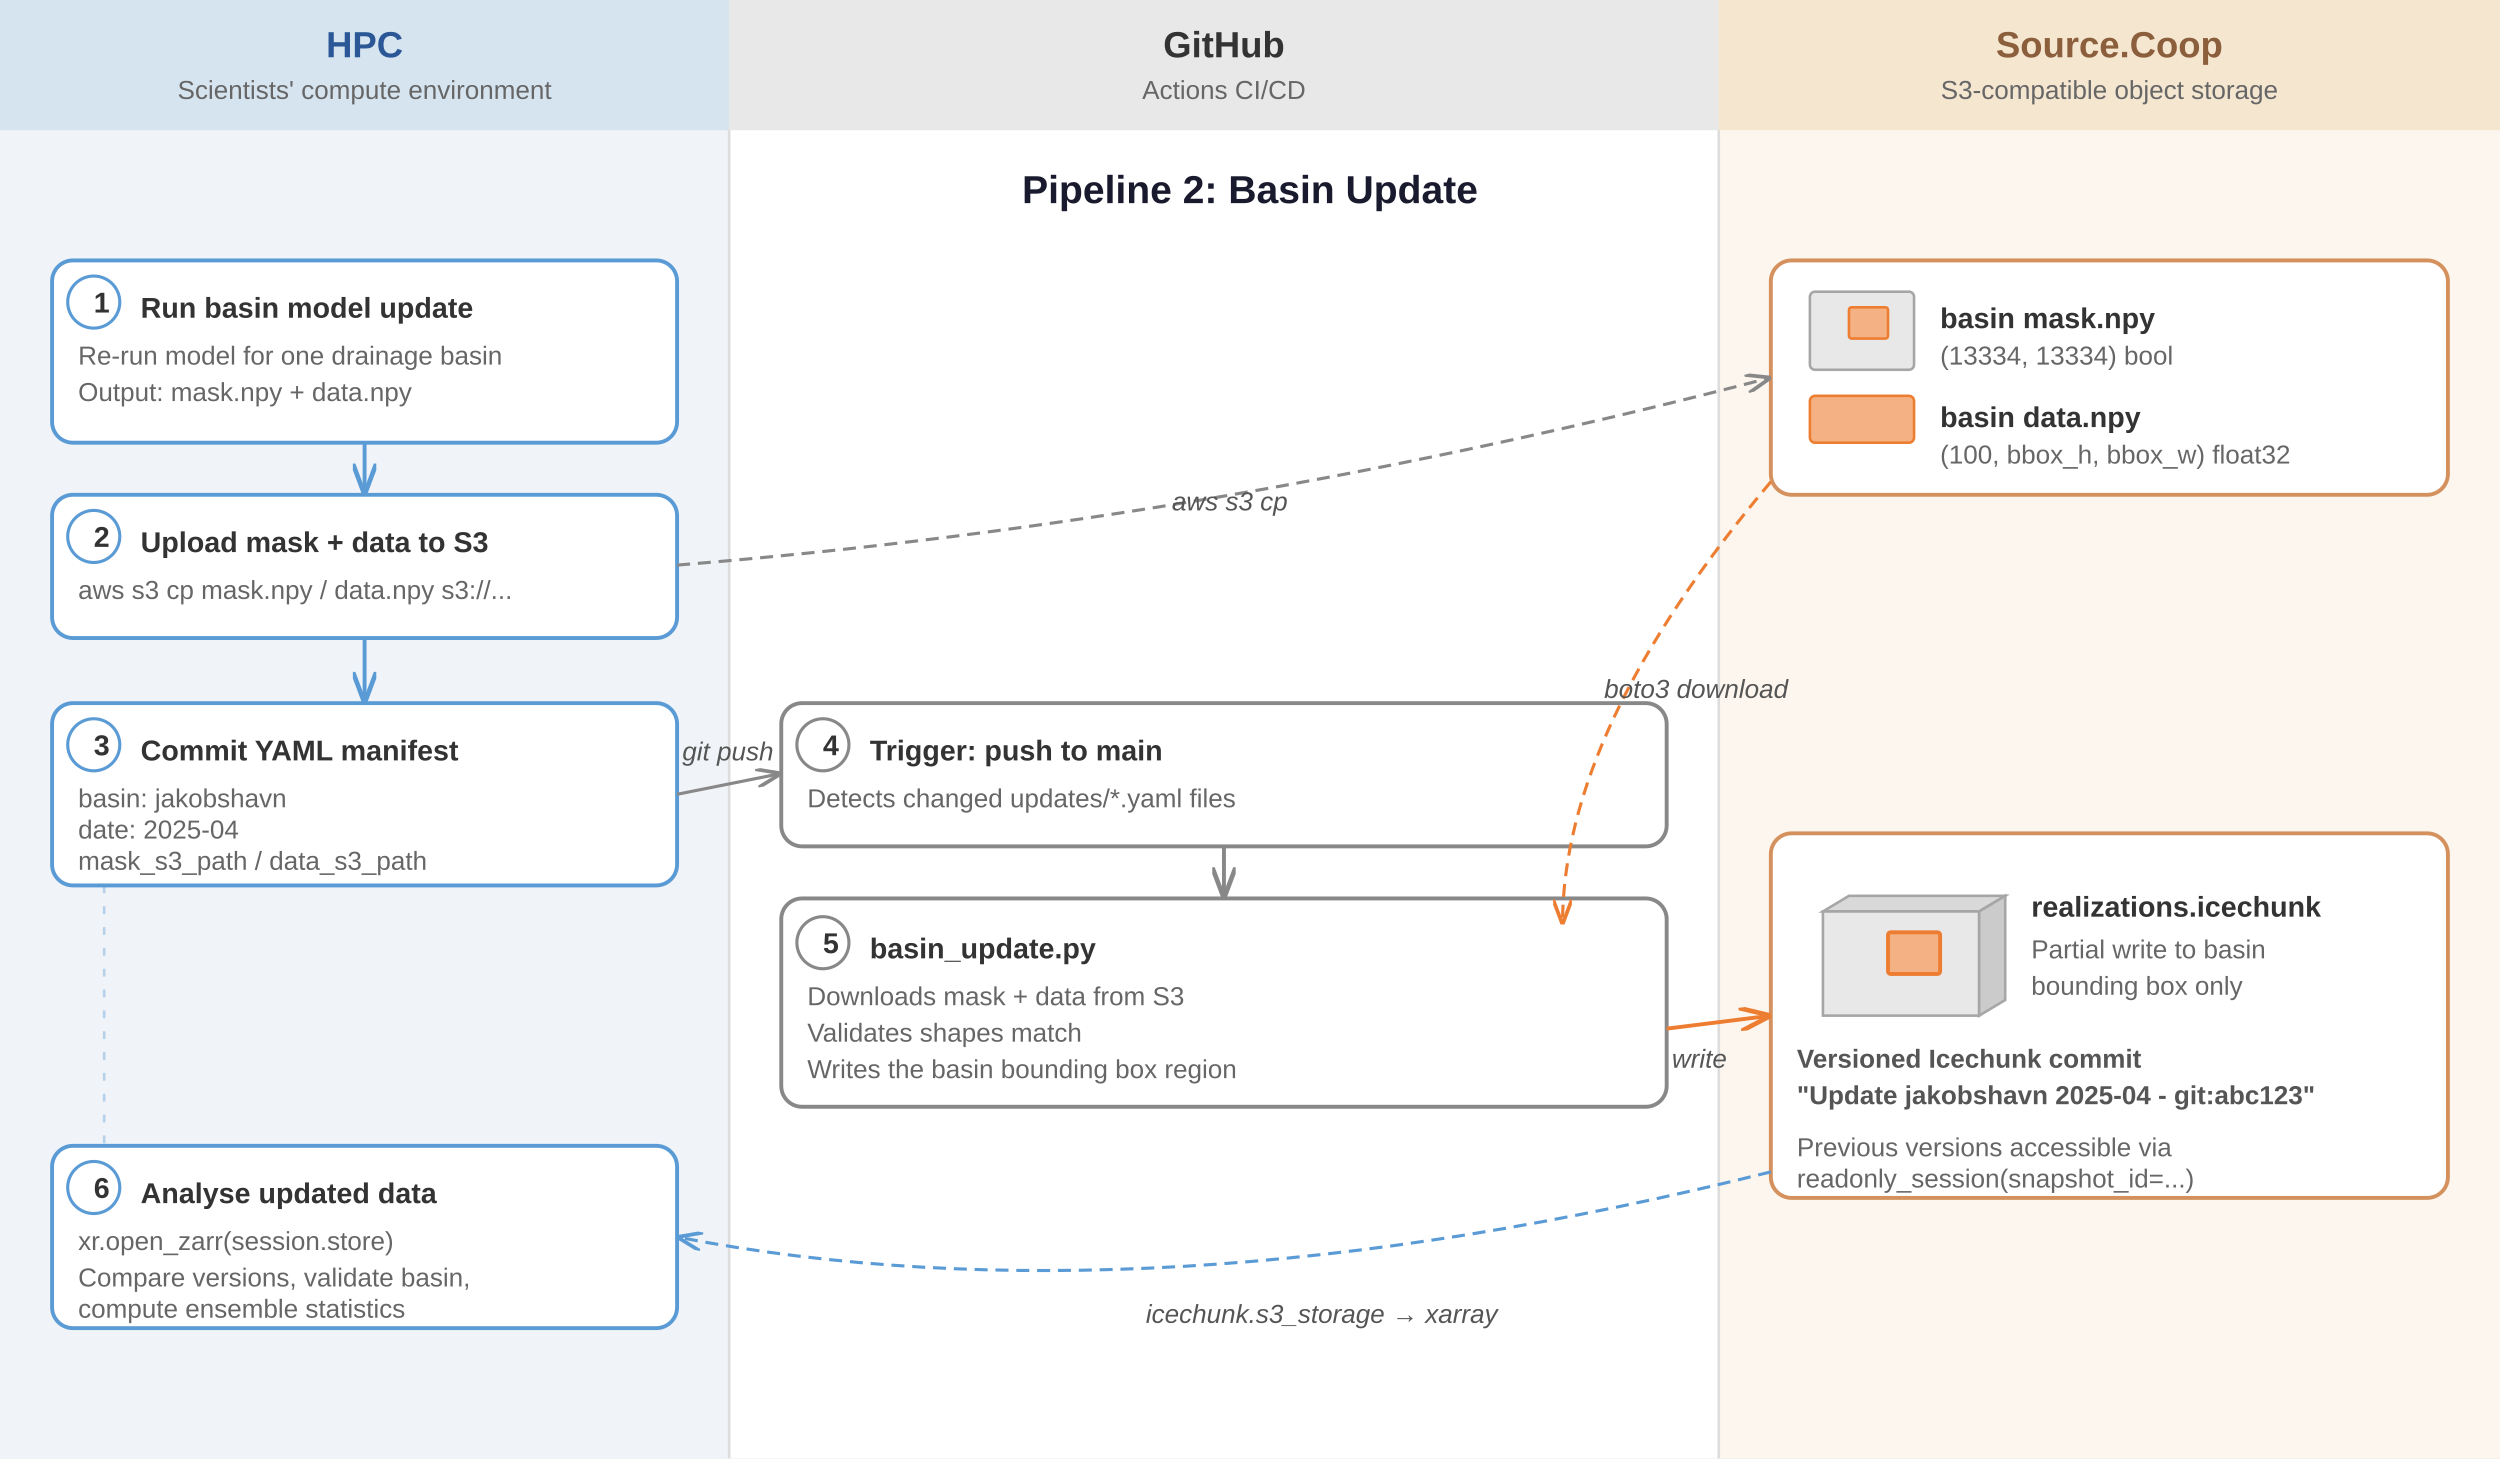
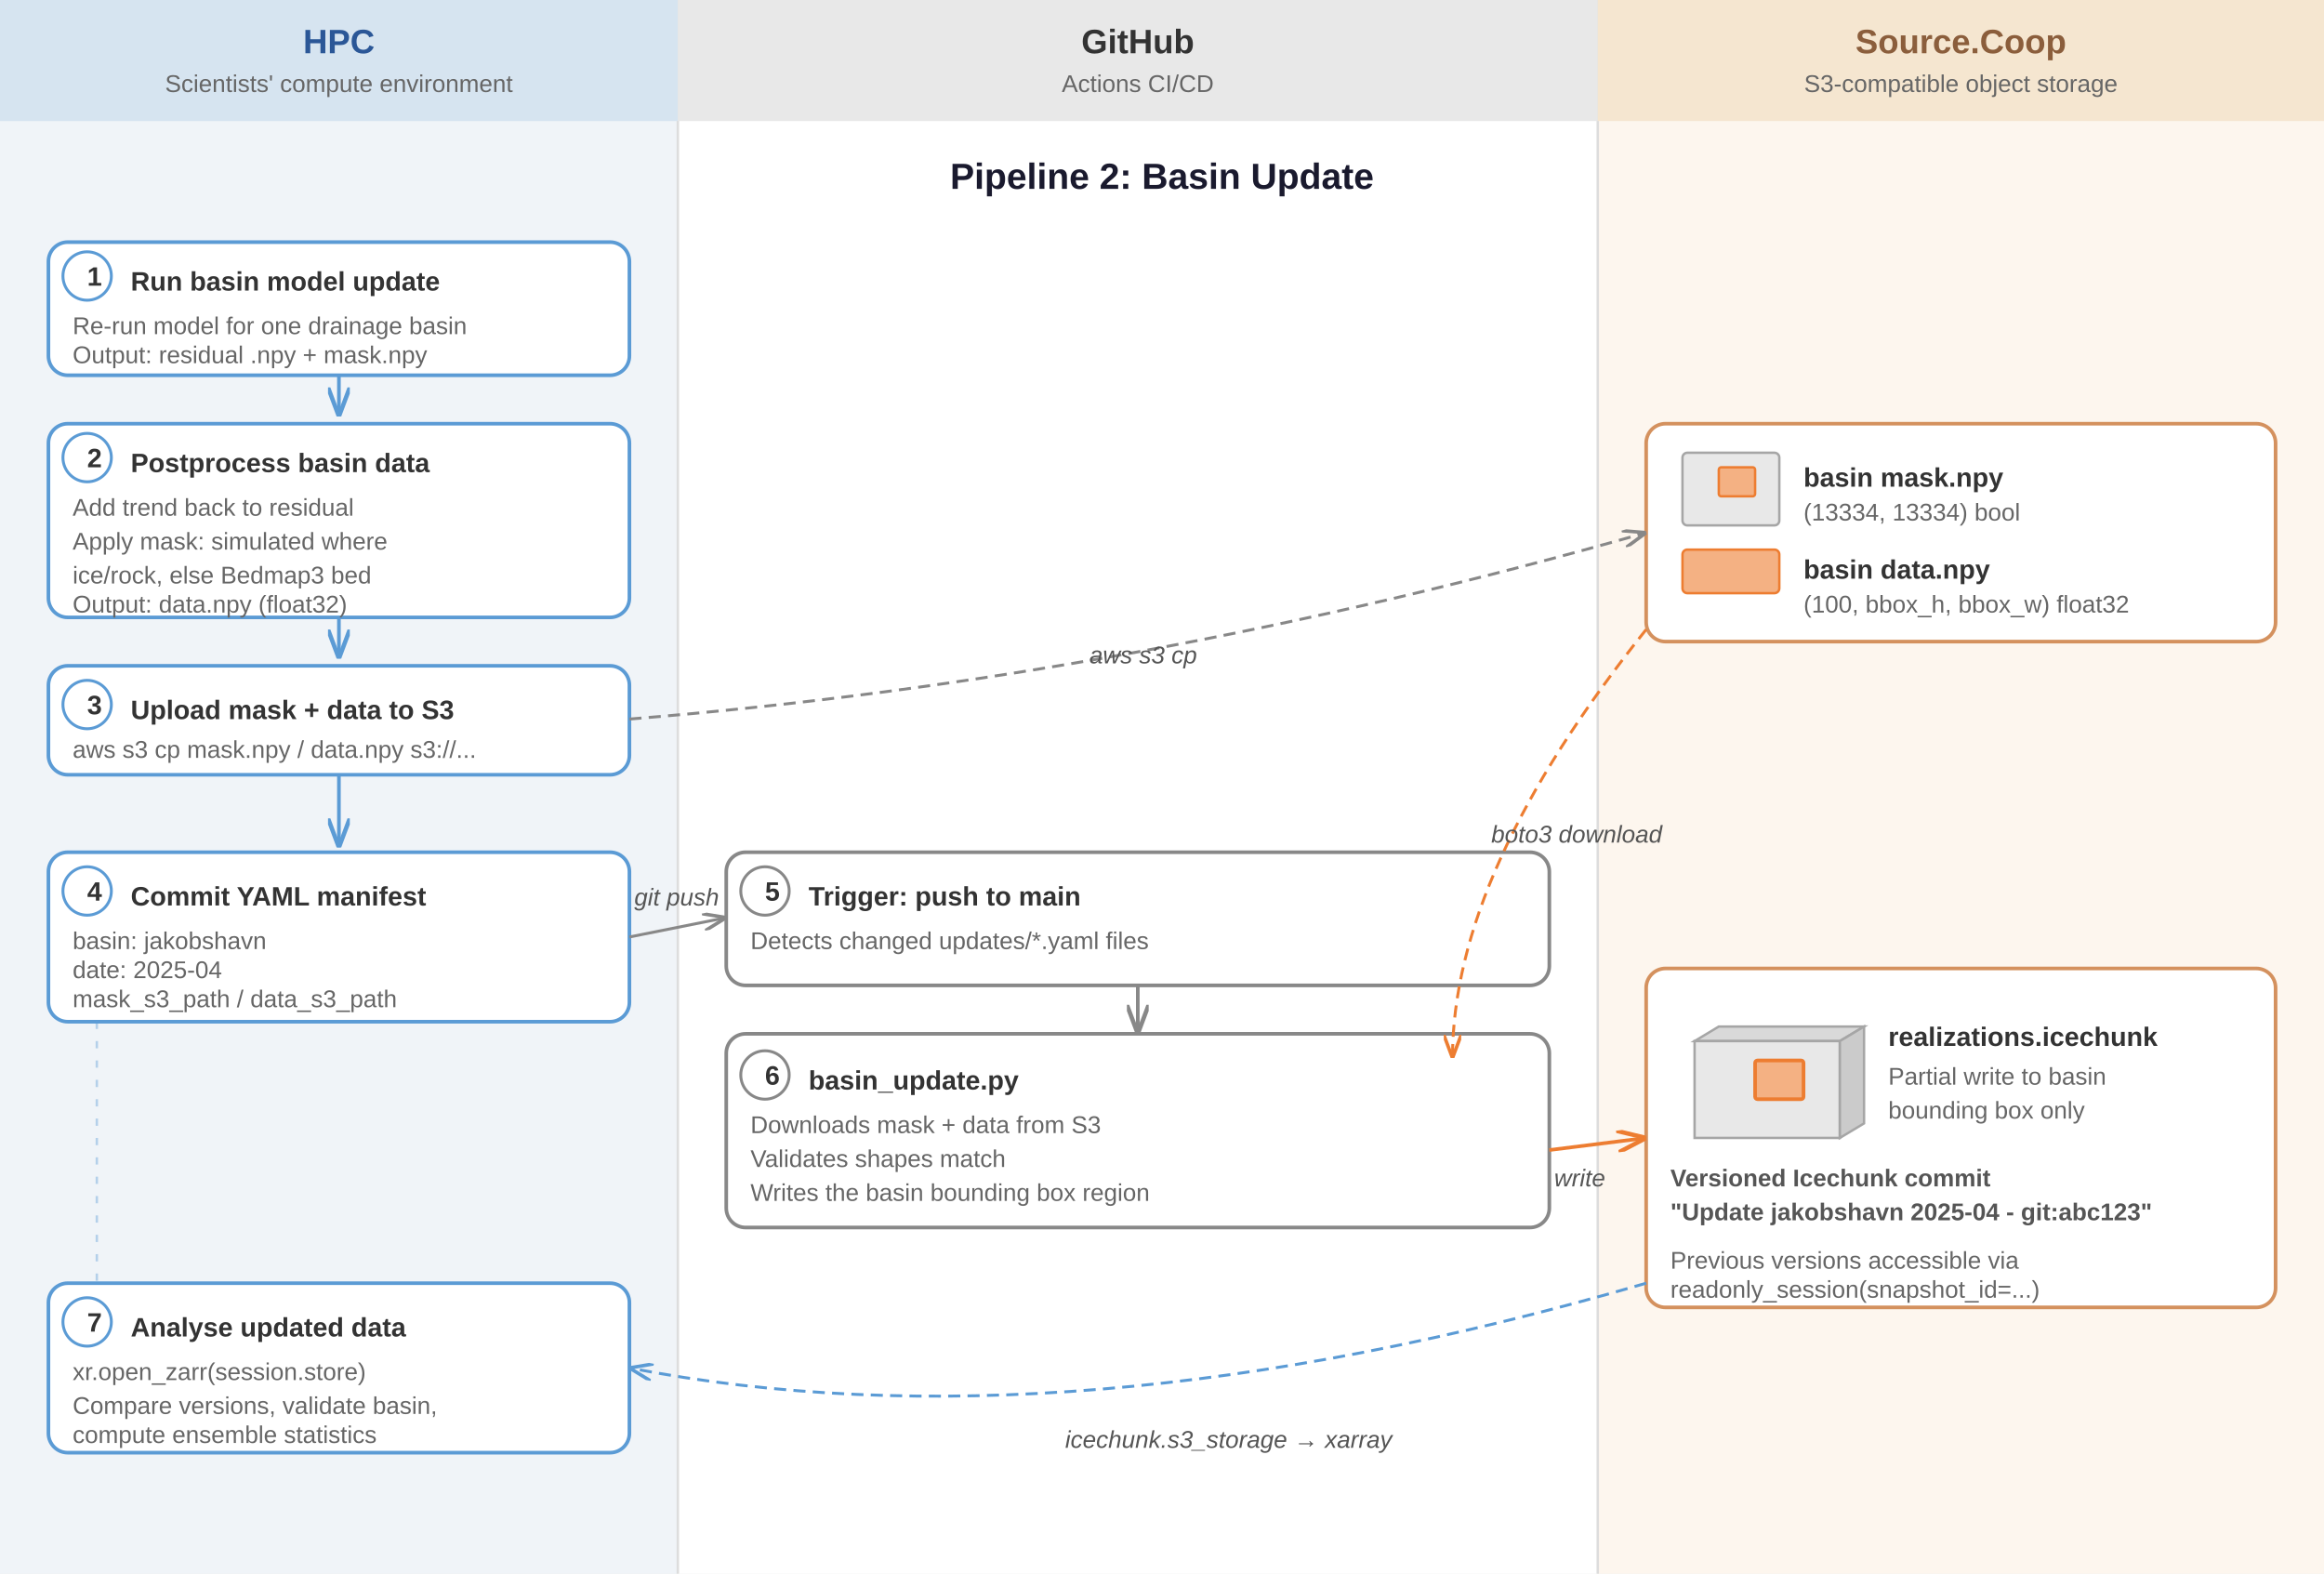
- <svg xmlns="http://www.w3.org/2000/svg" width="960" height="560" viewBox="0 0 960 560">
+ <svg xmlns="http://www.w3.org/2000/svg" width="960" height="650" viewBox="0 0 960 650">
  <style>
    text { font-family: -apple-system, 'Helvetica Neue', Arial, sans-serif; }
    .env-label { font-size: 14px; font-weight: 700; }
    .env-sub { font-size: 10px; fill: #666; }
    .step-bold { font-size: 11px; fill: #333; font-weight: 600; }
    .detail { font-size: 10px; fill: #666; }
    .dim { font-size: 10px; fill: #555; font-weight: 600; }
    .arrow-label { font-size: 10px; fill: #555; font-style: italic; }
  </style>
  <defs>
    <marker id="arr4" markerWidth="8" markerHeight="6" refX="8" refY="3" orient="auto">
      <path d="M0,0 L8,3 L0,6" fill="none" stroke="#888" stroke-width="1.2" />
    </marker>
    <marker id="arr4-blue" markerWidth="8" markerHeight="6" refX="8" refY="3" orient="auto">
      <path d="M0,0 L8,3 L0,6" fill="none" stroke="#5B9BD5" stroke-width="1.2" />
    </marker>
    <marker id="arr4-orange" markerWidth="8" markerHeight="6" refX="8" refY="3" orient="auto">
      <path d="M0,0 L8,3 L0,6" fill="none" stroke="#ED7D31" stroke-width="1.2" />
    </marker>
  </defs>
-   <rect x="0" y="0" width="280" height="560" fill="#F0F4F8" />
-   <rect x="280" y="0" width="380" height="560" fill="#FFFFFF" />
-   <rect x="660" y="0" width="300" height="560" fill="#FDF6EE" />
-   <line x1="280" y1="0" x2="280" y2="560" stroke="#ddd" stroke-width="1" />
-   <line x1="660" y1="0" x2="660" y2="560" stroke="#ddd" stroke-width="1" />
+   <rect x="0" y="0" width="280" height="650" fill="#F0F4F8" />
+   <rect x="280" y="0" width="380" height="650" fill="#FFFFFF" />
+   <rect x="660" y="0" width="300" height="650" fill="#FDF6EE" />
+   <line x1="280" y1="0" x2="280" y2="650" stroke="#ddd" stroke-width="1" />
+   <line x1="660" y1="0" x2="660" y2="650" stroke="#ddd" stroke-width="1" />
  <rect x="0" y="0" width="280" height="50" fill="#D6E4F0" />
  <text x="140" y="22" text-anchor="middle" class="env-label" fill="#2B5797">HPC</text>
  <text x="140" y="38" text-anchor="middle" class="env-sub">Scientists' compute environment</text>
  <rect x="280" y="0" width="380" height="50" fill="#E8E8E8" />
  <text x="470" y="22" text-anchor="middle" class="env-label" fill="#333">GitHub</text>
  <text x="470" y="38" text-anchor="middle" class="env-sub">Actions CI/CD</text>
  <rect x="660" y="0" width="300" height="50" fill="#F5E6D0" />
  <text x="810" y="22" text-anchor="middle" class="env-label" fill="#8B5E3C">Source.Coop</text>
  <text x="810" y="38" text-anchor="middle" class="env-sub">S3-compatible object storage</text>
  <text x="480" y="78" text-anchor="middle" font-size="15" font-weight="700" fill="#1a1a2e" font-family="-apple-system, 'Helvetica Neue', Arial, sans-serif">Pipeline 2: Basin Update</text>
-   <rect x="20" y="100" width="240" height="70" rx="8" fill="#fff" stroke="#5B9BD5" stroke-width="1.5" />
-   <text x="36" y="120" class="step-bold" fill="#2B5797">1</text>
-   <circle cx="36" cy="116" r="10" fill="none" stroke="#5B9BD5" stroke-width="1.2" />
-   <text x="54" y="122" class="step-bold">Run basin model update</text>
-   <text x="30" y="140" class="detail">Re-run model for one drainage basin</text>
-   <text x="30" y="154" class="detail">Output: mask.npy + data.npy</text>
-   <rect x="20" y="190" width="240" height="55" rx="8" fill="#fff" stroke="#5B9BD5" stroke-width="1.5" />
-   <text x="36" y="210" class="step-bold" fill="#2B5797">2</text>
-   <circle cx="36" cy="206" r="10" fill="none" stroke="#5B9BD5" stroke-width="1.2" />
-   <text x="54" y="212" class="step-bold">Upload mask + data to S3</text>
-   <text x="30" y="230" class="detail">aws s3 cp mask.npy / data.npy s3://...</text>
-   <line x1="140" y1="170" x2="140" y2="190" stroke="#5B9BD5" stroke-width="1.5" marker-end="url(#arr4-blue)" />
-   <rect x="680" y="100" width="260" height="90" rx="8" fill="#fff" stroke="#D4915E" stroke-width="1.5" />
-   <rect x="695" y="112" width="40" height="30" rx="2" fill="#E8E8E8" stroke="#A6A6A6" stroke-width="1" />
-   <rect x="710" y="118" width="15" height="12" rx="1" fill="#F4B183" stroke="#ED7D31" stroke-width="1" />
-   <text x="745" y="126" class="step-bold">basin mask.npy</text>
-   <text x="745" y="140" class="detail">(13334, 13334) bool</text>
-   <rect x="695" y="152" width="40" height="18" rx="2" fill="#F4B183" stroke="#ED7D31" stroke-width="1" />
-   <text x="745" y="164" class="step-bold">basin data.npy</text>
-   <text x="745" y="178" class="detail">(100, bbox_h, bbox_w) float32</text>
-   <path d="M260,217 Q470,200 680,145" fill="none" stroke="#888" stroke-width="1.2" stroke-dasharray="5,3" marker-end="url(#arr4)" />
-   <text x="450" y="196" class="arrow-label">aws s3 cp</text>
-   <rect x="20" y="270" width="240" height="70" rx="8" fill="#fff" stroke="#5B9BD5" stroke-width="1.5" />
-   <text x="36" y="290" class="step-bold" fill="#2B5797">3</text>
-   <circle cx="36" cy="286" r="10" fill="none" stroke="#5B9BD5" stroke-width="1.2" />
-   <text x="54" y="292" class="step-bold">Commit YAML manifest</text>
-   <text x="30" y="310" class="detail">basin: jakobshavn</text>
-   <text x="30" y="322" class="detail">date: 2025-04</text>
-   <text x="30" y="334" class="detail">mask_s3_path / data_s3_path</text>
-   <line x1="140" y1="245" x2="140" y2="270" stroke="#5B9BD5" stroke-width="1.5" marker-end="url(#arr4-blue)" />
-   <rect x="300" y="270" width="340" height="55" rx="8" fill="#fff" stroke="#888" stroke-width="1.5" />
-   <text x="316" y="290" class="step-bold" fill="#333">4</text>
-   <circle cx="316" cy="286" r="10" fill="none" stroke="#888" stroke-width="1.2" />
-   <text x="334" y="292" class="step-bold">Trigger: push to main</text>
-   <text x="310" y="310" class="detail">Detects changed updates/*.yaml files</text>
-   <path d="M260,305 L300,297" fill="none" stroke="#888" stroke-width="1.2" marker-end="url(#arr4)" />
-   <text x="262" y="292" class="arrow-label">git push</text>
-   <rect x="300" y="345" width="340" height="80" rx="8" fill="#fff" stroke="#888" stroke-width="1.5" />
-   <text x="316" y="366" class="step-bold" fill="#333">5</text>
-   <circle cx="316" cy="362" r="10" fill="none" stroke="#888" stroke-width="1.2" />
-   <text x="334" y="368" class="step-bold">basin_update.py</text>
-   <text x="310" y="386" class="detail">Downloads mask + data from S3</text>
-   <text x="310" y="400" class="detail">Validates shapes match</text>
-   <text x="310" y="414" class="detail">Writes the basin bounding box region</text>
-   <line x1="470" y1="325" x2="470" y2="345" stroke="#888" stroke-width="1.5" marker-end="url(#arr4)" />
-   <path d="M680,185 Q600,280 600,355" fill="none" stroke="#ED7D31" stroke-width="1.2" stroke-dasharray="5,3" marker-end="url(#arr4-orange)" />
-   <text x="616" y="268" class="arrow-label">boto3 download</text>
-   <rect x="680" y="320" width="260" height="140" rx="8" fill="#fff" stroke="#D4915E" stroke-width="1.5" />
-   <polygon points="700,350 760,350 770,344 710,344" fill="#D9D9D9" stroke="#A6A6A6" stroke-width="1" />
-   <polygon points="700,350 760,350 760,390 700,390" fill="#E8E8E8" stroke="#A6A6A6" stroke-width="1" />
-   <polygon points="760,350 770,344 770,384 760,390" fill="#CBCBCB" stroke="#A6A6A6" stroke-width="1" />
-   <rect x="725" y="358" width="20" height="16" fill="#F4B183" stroke="#ED7D31" stroke-width="1.5" rx="1" />
-   <text x="780" y="352" class="step-bold">realizations.icechunk</text>
-   <text x="780" y="368" class="detail">Partial write to basin</text>
-   <text x="780" y="382" class="detail">bounding box only</text>
-   <text x="690" y="410" class="dim">Versioned Icechunk commit</text>
-   <text x="690" y="424" class="dim">"Update jakobshavn 2025-04 - git:abc123"</text>
-   <text x="690" y="444" class="detail">Previous versions accessible via</text>
-   <text x="690" y="456" class="detail">readonly_session(snapshot_id=...)</text>
-   <path d="M640,395 L680,390" fill="none" stroke="#ED7D31" stroke-width="1.5" marker-end="url(#arr4-orange)" />
-   <text x="642" y="410" class="arrow-label">write</text>
-   <rect x="20" y="440" width="240" height="70" rx="8" fill="#fff" stroke="#5B9BD5" stroke-width="1.5" />
-   <text x="36" y="460" class="step-bold" fill="#2B5797">6</text>
-   <circle cx="36" cy="456" r="10" fill="none" stroke="#5B9BD5" stroke-width="1.2" />
-   <text x="54" y="462" class="step-bold">Analyse updated data</text>
-   <text x="30" y="480" class="detail">xr.open_zarr(session.store)</text>
-   <text x="30" y="494" class="detail">Compare versions, validate basin,</text>
-   <text x="30" y="506" class="detail">compute ensemble statistics</text>
-   <path d="M680,450 Q440,510 260,475" fill="none" stroke="#5B9BD5" stroke-width="1.2" stroke-dasharray="5,3" marker-end="url(#arr4-blue)" />
-   <text x="440" y="508" class="arrow-label">icechunk.s3_storage → xarray</text>
-   <line x1="40" y1="340" x2="40" y2="440" stroke="#5B9BD5" stroke-width="1" stroke-dasharray="3,5" opacity="0.4" />
+   <rect x="20" y="100" width="240" height="55" rx="8" fill="#fff" stroke="#5B9BD5" stroke-width="1.5" />
+   <text x="36" y="118" class="step-bold" fill="#2B5797">1</text>
+   <circle cx="36" cy="114" r="10" fill="none" stroke="#5B9BD5" stroke-width="1.2" />
+   <text x="54" y="120" class="step-bold">Run basin model update</text>
+   <text x="30" y="138" class="detail">Re-run model for one drainage basin</text>
+   <text x="30" y="150" class="detail">Output: residual .npy + mask.npy</text>
+   <line x1="140" y1="155" x2="140" y2="172" stroke="#5B9BD5" stroke-width="1.5" marker-end="url(#arr4-blue)" />
+   <rect x="20" y="175" width="240" height="80" rx="8" fill="#fff" stroke="#5B9BD5" stroke-width="1.5" />
+   <text x="36" y="193" class="step-bold" fill="#2B5797">2</text>
+   <circle cx="36" cy="189" r="10" fill="none" stroke="#5B9BD5" stroke-width="1.2" />
+   <text x="54" y="195" class="step-bold">Postprocess basin data</text>
+   <text x="30" y="213" class="detail">Add trend back to residual</text>
+   <text x="30" y="227" class="detail">Apply mask: simulated where</text>
+   <text x="30" y="241" class="detail">ice/rock, else Bedmap3 bed</text>
+   <text x="30" y="253" class="detail">Output: data.npy (float32)</text>
+   <line x1="140" y1="255" x2="140" y2="272" stroke="#5B9BD5" stroke-width="1.5" marker-end="url(#arr4-blue)" />
+   <rect x="20" y="275" width="240" height="45" rx="8" fill="#fff" stroke="#5B9BD5" stroke-width="1.5" />
+   <text x="36" y="295" class="step-bold" fill="#2B5797">3</text>
+   <circle cx="36" cy="291" r="10" fill="none" stroke="#5B9BD5" stroke-width="1.2" />
+   <text x="54" y="297" class="step-bold">Upload mask + data to S3</text>
+   <text x="30" y="313" class="detail">aws s3 cp mask.npy / data.npy s3://...</text>
+   <rect x="680" y="175" width="260" height="90" rx="8" fill="#fff" stroke="#D4915E" stroke-width="1.5" />
+   <rect x="695" y="187" width="40" height="30" rx="2" fill="#E8E8E8" stroke="#A6A6A6" stroke-width="1" />
+   <rect x="710" y="193" width="15" height="12" rx="1" fill="#F4B183" stroke="#ED7D31" stroke-width="1" />
+   <text x="745" y="201" class="step-bold">basin mask.npy</text>
+   <text x="745" y="215" class="detail">(13334, 13334) bool</text>
+   <rect x="695" y="227" width="40" height="18" rx="2" fill="#F4B183" stroke="#ED7D31" stroke-width="1" />
+   <text x="745" y="239" class="step-bold">basin data.npy</text>
+   <text x="745" y="253" class="detail">(100, bbox_h, bbox_w) float32</text>
+   <path d="M260,297 Q470,280 680,220" fill="none" stroke="#888" stroke-width="1.2" stroke-dasharray="5,3" marker-end="url(#arr4)" />
+   <text x="450" y="274" class="arrow-label">aws s3 cp</text>
+   <line x1="140" y1="320" x2="140" y2="350" stroke="#5B9BD5" stroke-width="1.5" marker-end="url(#arr4-blue)" />
+   <rect x="20" y="352" width="240" height="70" rx="8" fill="#fff" stroke="#5B9BD5" stroke-width="1.5" />
+   <text x="36" y="372" class="step-bold" fill="#2B5797">4</text>
+   <circle cx="36" cy="368" r="10" fill="none" stroke="#5B9BD5" stroke-width="1.2" />
+   <text x="54" y="374" class="step-bold">Commit YAML manifest</text>
+   <text x="30" y="392" class="detail">basin: jakobshavn</text>
+   <text x="30" y="404" class="detail">date: 2025-04</text>
+   <text x="30" y="416" class="detail">mask_s3_path / data_s3_path</text>
+   <rect x="300" y="352" width="340" height="55" rx="8" fill="#fff" stroke="#888" stroke-width="1.5" />
+   <text x="316" y="372" class="step-bold" fill="#333">5</text>
+   <circle cx="316" cy="368" r="10" fill="none" stroke="#888" stroke-width="1.2" />
+   <text x="334" y="374" class="step-bold">Trigger: push to main</text>
+   <text x="310" y="392" class="detail">Detects changed updates/*.yaml files</text>
+   <path d="M260,387 L300,379" fill="none" stroke="#888" stroke-width="1.2" marker-end="url(#arr4)" />
+   <text x="262" y="374" class="arrow-label">git push</text>
+   <rect x="300" y="427" width="340" height="80" rx="8" fill="#fff" stroke="#888" stroke-width="1.5" />
+   <text x="316" y="448" class="step-bold" fill="#333">6</text>
+   <circle cx="316" cy="444" r="10" fill="none" stroke="#888" stroke-width="1.2" />
+   <text x="334" y="450" class="step-bold">basin_update.py</text>
+   <text x="310" y="468" class="detail">Downloads mask + data from S3</text>
+   <text x="310" y="482" class="detail">Validates shapes match</text>
+   <text x="310" y="496" class="detail">Writes the basin bounding box region</text>
+   <line x1="470" y1="407" x2="470" y2="427" stroke="#888" stroke-width="1.5" marker-end="url(#arr4)" />
+   <path d="M680,260 Q600,360 600,437" fill="none" stroke="#ED7D31" stroke-width="1.2" stroke-dasharray="5,3" marker-end="url(#arr4-orange)" />
+   <text x="616" y="348" class="arrow-label">boto3 download</text>
+   <rect x="680" y="400" width="260" height="140" rx="8" fill="#fff" stroke="#D4915E" stroke-width="1.5" />
+   <polygon points="700,430 760,430 770,424 710,424" fill="#D9D9D9" stroke="#A6A6A6" stroke-width="1" />
+   <polygon points="700,430 760,430 760,470 700,470" fill="#E8E8E8" stroke="#A6A6A6" stroke-width="1" />
+   <polygon points="760,430 770,424 770,464 760,470" fill="#CBCBCB" stroke="#A6A6A6" stroke-width="1" />
+   <rect x="725" y="438" width="20" height="16" fill="#F4B183" stroke="#ED7D31" stroke-width="1.5" rx="1" />
+   <text x="780" y="432" class="step-bold">realizations.icechunk</text>
+   <text x="780" y="448" class="detail">Partial write to basin</text>
+   <text x="780" y="462" class="detail">bounding box only</text>
+   <text x="690" y="490" class="dim">Versioned Icechunk commit</text>
+   <text x="690" y="504" class="dim">"Update jakobshavn 2025-04 - git:abc123"</text>
+   <text x="690" y="524" class="detail">Previous versions accessible via</text>
+   <text x="690" y="536" class="detail">readonly_session(snapshot_id=...)</text>
+   <path d="M640,475 L680,470" fill="none" stroke="#ED7D31" stroke-width="1.5" marker-end="url(#arr4-orange)" />
+   <text x="642" y="490" class="arrow-label">write</text>
+   <rect x="20" y="530" width="240" height="70" rx="8" fill="#fff" stroke="#5B9BD5" stroke-width="1.5" />
+   <text x="36" y="550" class="step-bold" fill="#2B5797">7</text>
+   <circle cx="36" cy="546" r="10" fill="none" stroke="#5B9BD5" stroke-width="1.2" />
+   <text x="54" y="552" class="step-bold">Analyse updated data</text>
+   <text x="30" y="570" class="detail">xr.open_zarr(session.store)</text>
+   <text x="30" y="584" class="detail">Compare versions, validate basin,</text>
+   <text x="30" y="596" class="detail">compute ensemble statistics</text>
+   <path d="M680,530 Q440,600 260,565" fill="none" stroke="#5B9BD5" stroke-width="1.2" stroke-dasharray="5,3" marker-end="url(#arr4-blue)" />
+   <text x="440" y="598" class="arrow-label">icechunk.s3_storage → xarray</text>
+   <line x1="40" y1="422" x2="40" y2="530" stroke="#5B9BD5" stroke-width="1" stroke-dasharray="3,5" opacity="0.4" />
</svg>
